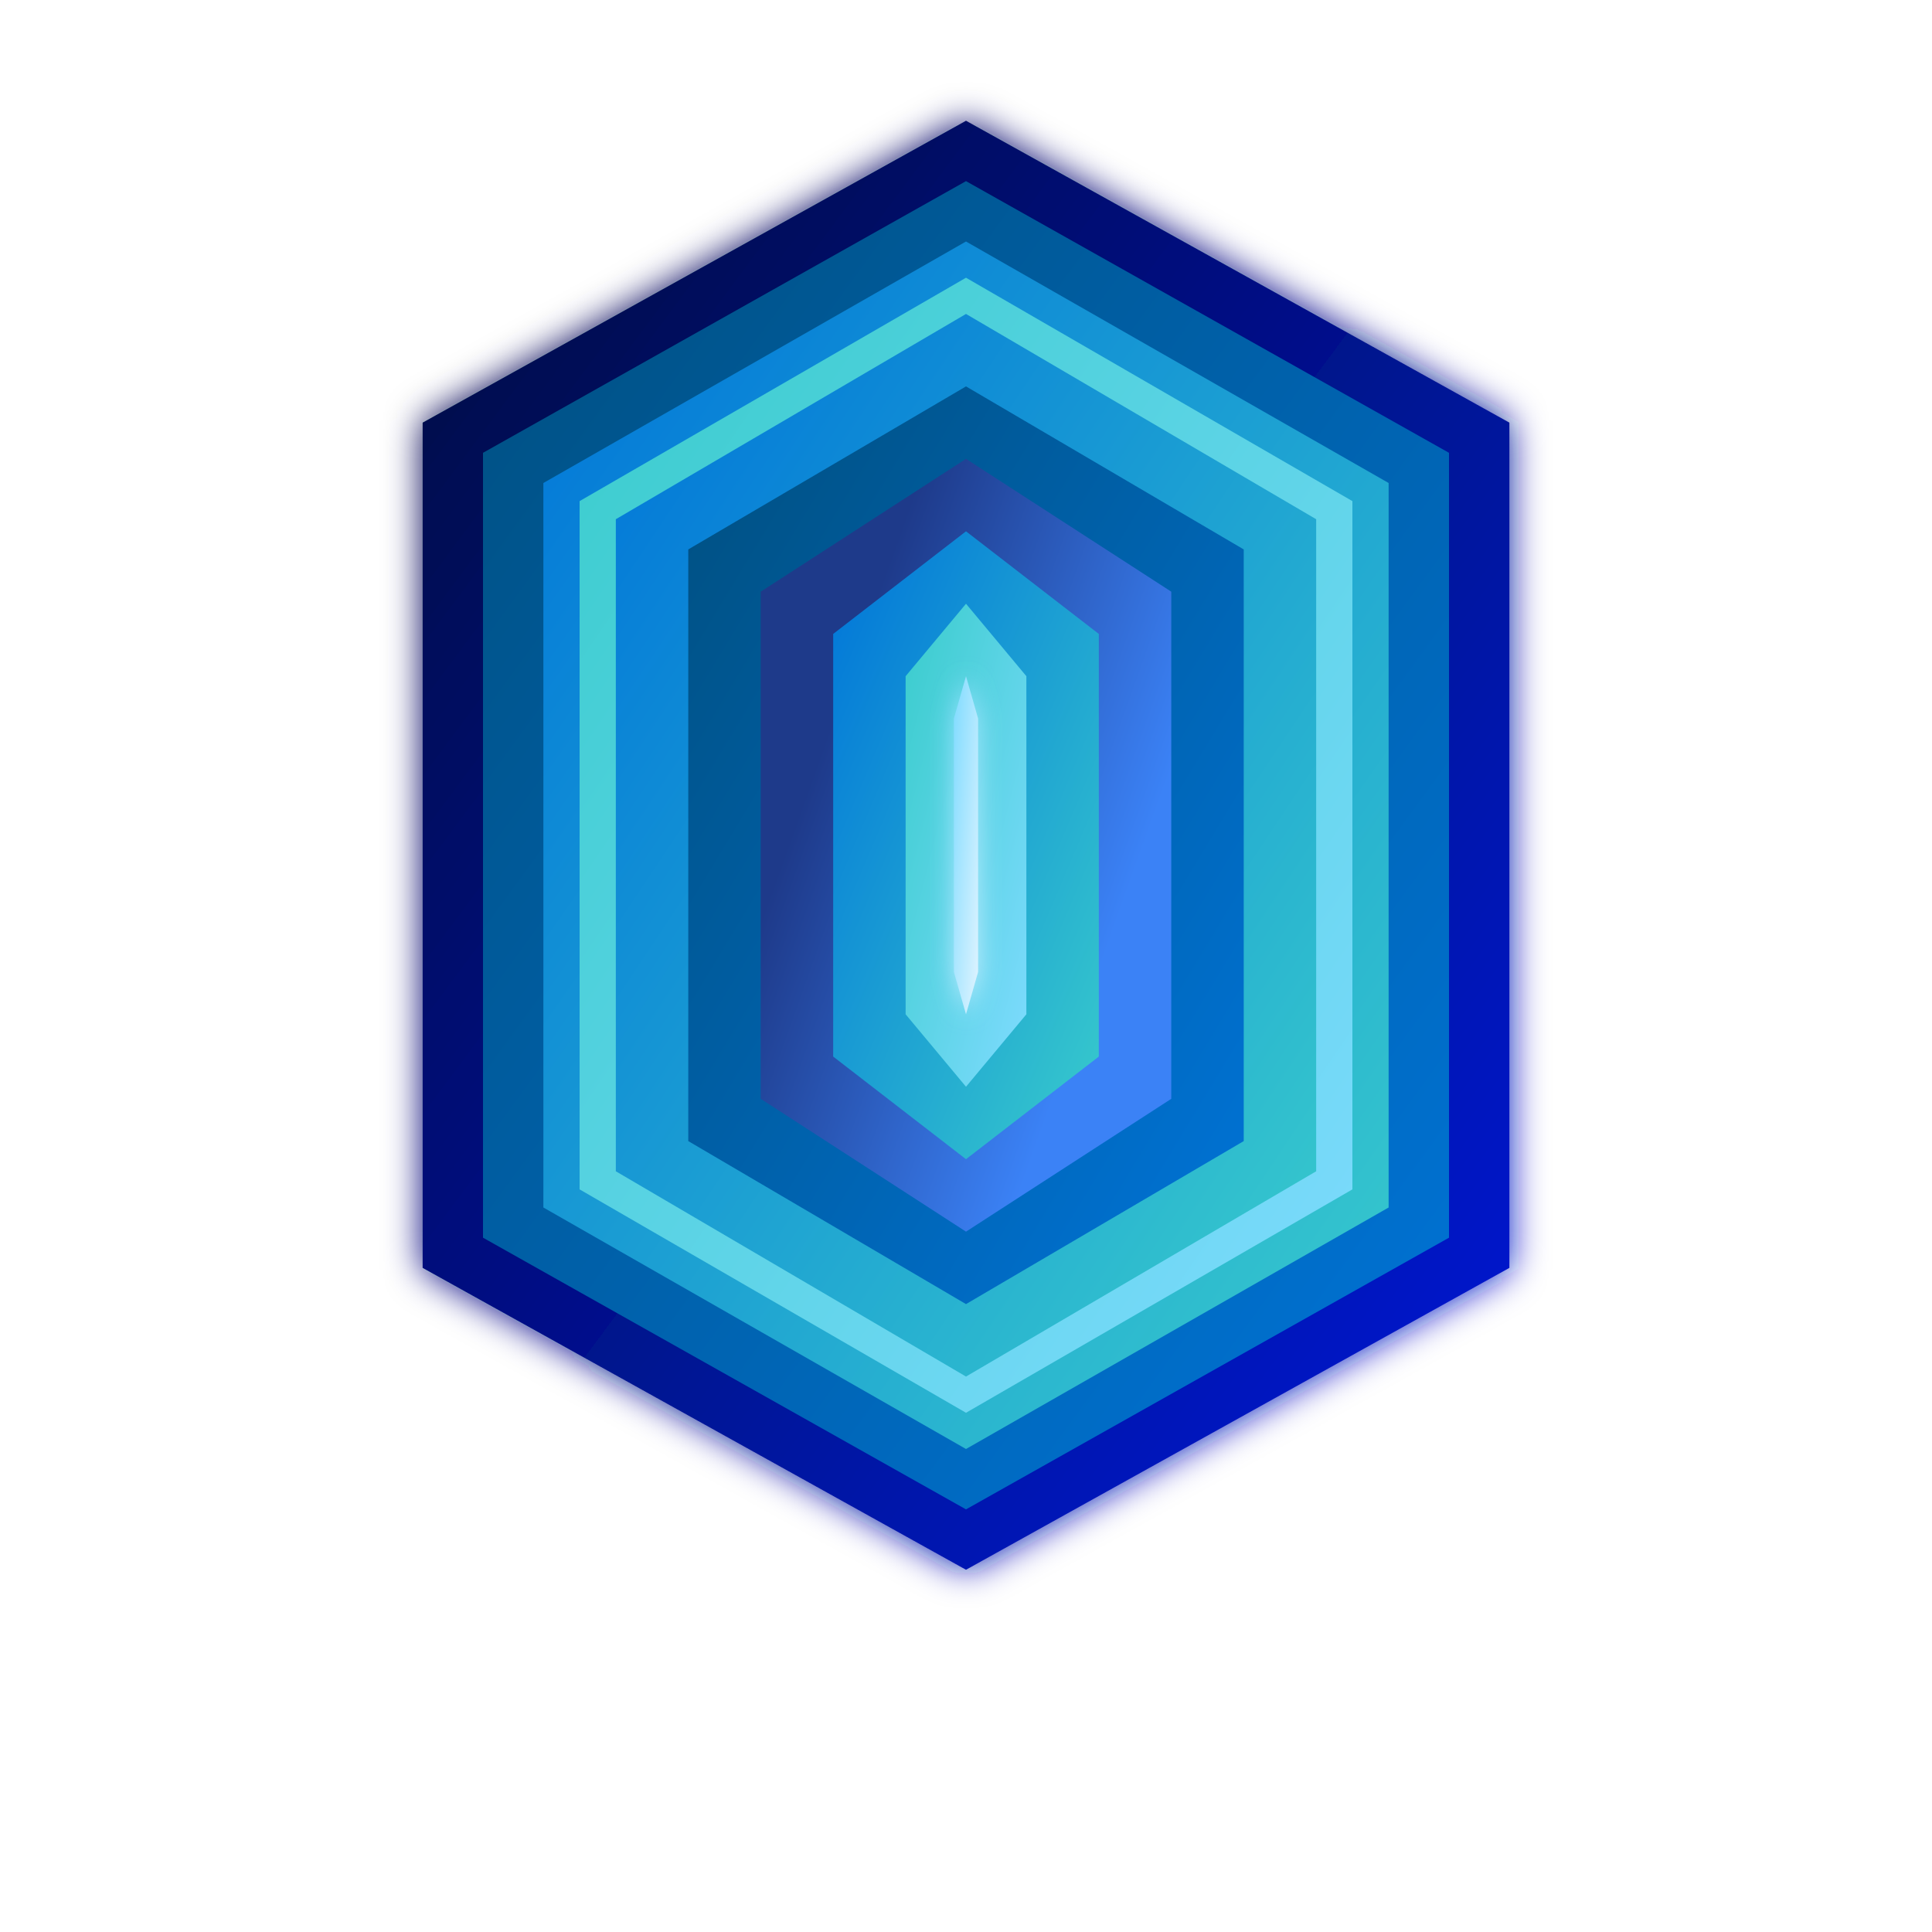
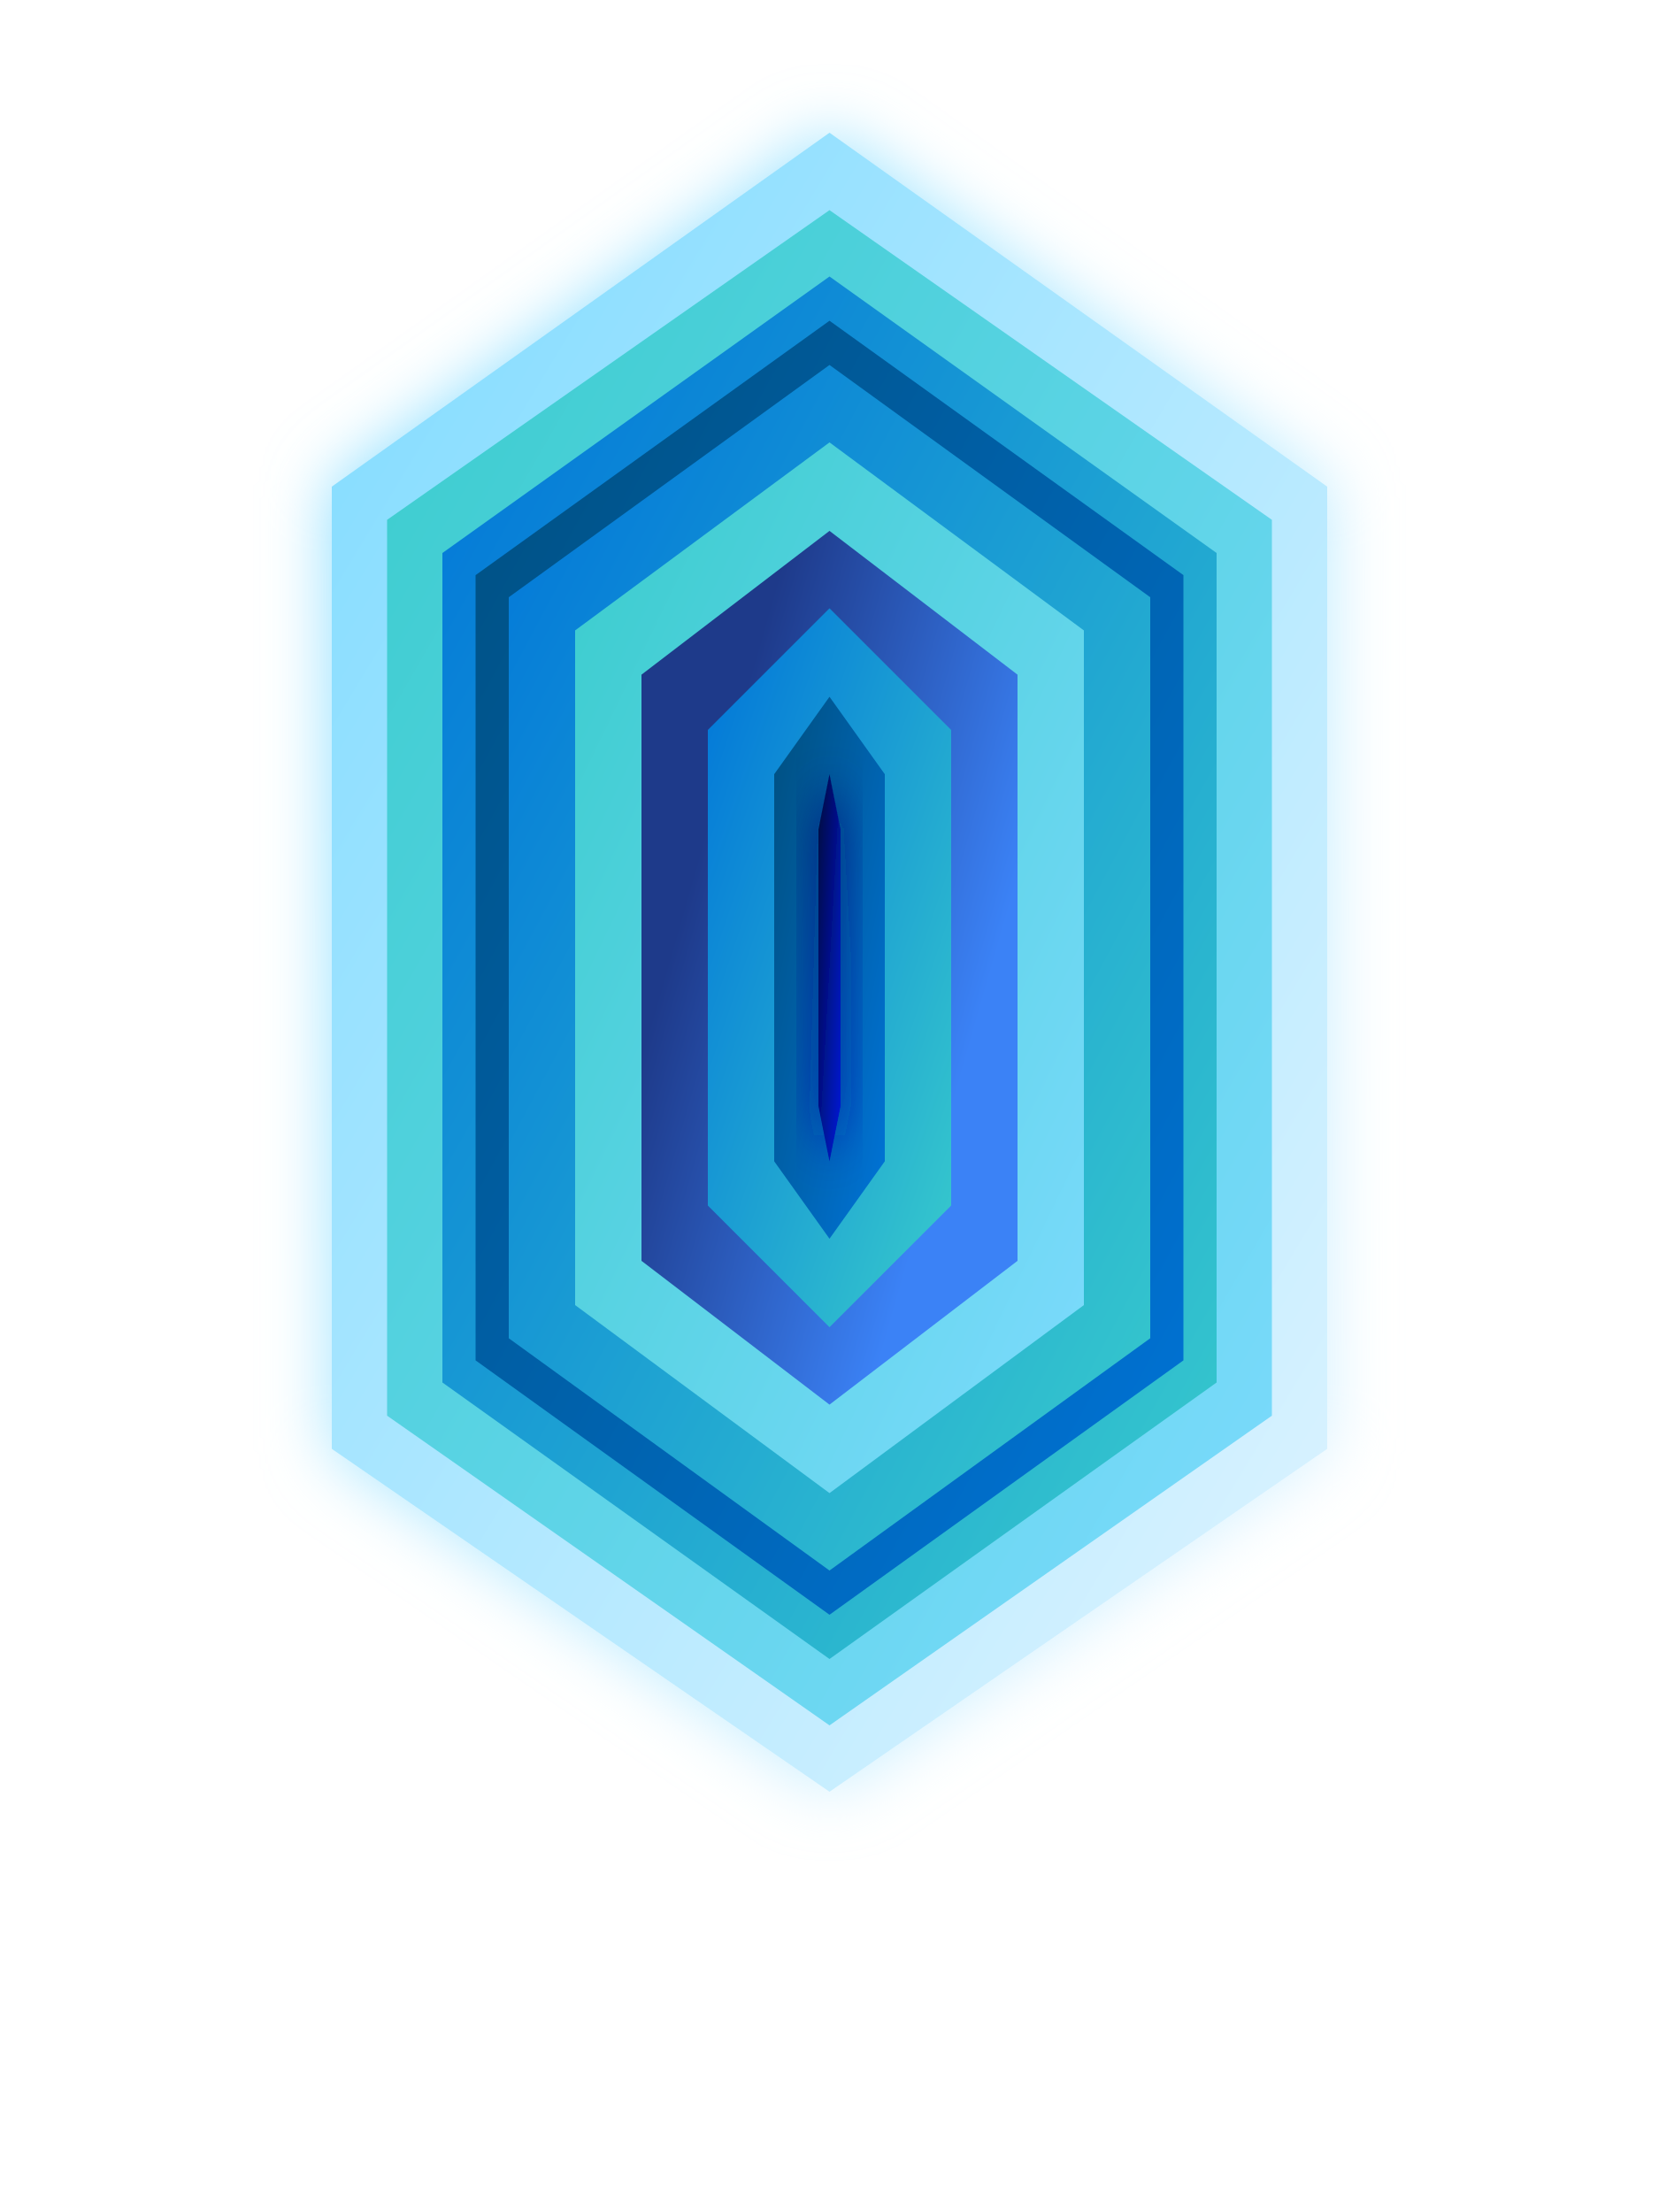
- <svg xmlns="http://www.w3.org/2000/svg" width="300px" height="300px" viewBox="0 0 300 320" version="1.1">
+ <svg xmlns="http://www.w3.org/2000/svg" width="150" height="200" viewBox="0 0 150 200" version="1.1">
  <defs>
    <linearGradient id="facet1" x1="0%" y1="0%" x2="100%" y2="100%">
      <stop offset="0%" style="stop-color:#000F3F; stop-opacity:1" />
      <stop offset="100%" style="stop-color:#0014D9; stop-opacity:1" />
    </linearGradient>
    <linearGradient id="facet2" x1="0%" y1="0%" x2="100%" y2="100%">
      <stop offset="0%" style="stop-color:#004F7F; stop-opacity:1" />
      <stop offset="100%" style="stop-color:#0074D9; stop-opacity:1" />
    </linearGradient>
    <linearGradient id="facet3" x1="0%" y1="0%" x2="100%" y2="100%">
      <stop offset="0%" style="stop-color:#0074D9; stop-opacity:1" />
      <stop offset="100%" style="stop-color:#39CCCC; stop-opacity:1" />
    </linearGradient>
    <linearGradient id="facet4" x1="0%" y1="0%" x2="100%" y2="100%">
      <stop offset="0%" style="stop-color:#39CCCC; stop-opacity:1" />
      <stop offset="100%" style="stop-color:#7FDBFF; stop-opacity:1" />
    </linearGradient>
    <linearGradient id="facet5" x1="0%" y1="0%" x2="100%" y2="100%">
      <stop offset="0%" style="stop-color:#7FDBFF; stop-opacity:1" />
      <stop offset="100%" style="stop-color:#E0F4FF; stop-opacity:1" />
    </linearGradient>
    <linearGradient id="facet6" x1="20%" y1="30%" x2="80%" y2="70%">
      <stop offset="0%" style="stop-color:#1E3A8A; stop-opacity:1" />
      <stop offset="100%" style="stop-color:#3B82F6; stop-opacity:1" />
    </linearGradient>
    <linearGradient id="facet7" x1="40%" y1="20%" x2="60%" y2="80%">
      <stop offset="0%" style="stop-color:#0369A1; stop-opacity:1" />
      <stop offset="100%" style="stop-color:#0EA5E9; stop-opacity:1" />
    </linearGradient>
    <linearGradient id="facet8" x1="30%" y1="40%" x2="70%" y2="60%">
      <stop offset="0%" style="stop-color:#0891B2; stop-opacity:1" />
      <stop offset="100%" style="stop-color:#06B6D4; stop-opacity:1" />
    </linearGradient>
    <filter id="outerGlow" x="-50%" y="-50%" width="200%" height="200%">
      <feGaussianBlur stdDeviation="3" result="coloredBlur" />
      <feMerge>
        <feMergeNode in="coloredBlur" />
        <feMergeNode in="SourceGraphic" />
      </feMerge>
    </filter>
    <filter id="coreGlow" x="-100%" y="-100%" width="300%" height="300%">
      <feGaussianBlur stdDeviation="2" result="coloredBlur" />
      <feMerge>
        <feMergeNode in="coloredBlur" />
        <feMergeNode in="SourceGraphic" />
      </feMerge>
    </filter>
  </defs>
-   <polygon points="150,20 240,70 240,210 150,260 60,210 60,70" fill="url(#facet1)" filter="url(#outerGlow)" />
-   <polygon points="150,30 230,75 230,205 150,250 70,205 70,75" fill="url(#facet2)" />
-   <polygon points="150,40 220,80 220,200 150,240 80,200 80,80" fill="url(#facet3)" />
-   <polygon points="150,46 214,83 214,197 150,234 86,197 86,83" fill="url(#facet4)" />
-   <polygon points="150,52 208,86 208,194 150,228 92,194 92,86" fill="url(#facet3)" />
-   <polygon points="150,64 196,91 196,189 150,216 104,189 104,91" fill="url(#facet2)" />
-   <polygon points="150,76 184,98 184,182 150,204 116,182 116,98" fill="url(#facet6)" />
-   <polygon points="150,88 172,105 172,175 150,192 128,175 128,105" fill="url(#facet3)" />
-   <polygon points="150,100 160,112 160,168 150,180 140,168 140,112" fill="url(#facet4)" />
-   <polygon points="150,112 148,119 148,161 150,168 152,161 152,119" fill="url(#facet5)" filter="url(#coreGlow)" />
+   <polygon points="75,12 120,44 120,131 75,162 30,131 30,44" fill="url(#facet5)" filter="url(#outerGlow)" />
+   <polygon points="75,19 115,47 115,128 75,156 35,128 35,47" fill="url(#facet4)" />
+   <polygon points="75,25 110,50 110,125 75,150 40,125 40,50" fill="url(#facet3)" />
+   <polygon points="75,29 107,52 107,123 75,146 43,123 43,52" fill="url(#facet2)" />
+   <polygon points="75,33 104,54 104,121 75,142 46,121 46,54" fill="url(#facet3)" />
+   <polygon points="75,40 98,57 98,118 75,135 52,118 52,57" fill="url(#facet4)" />
+   <polygon points="75,48 92,61 92,114 75,127 58,114 58,61" fill="url(#facet6)" />
+   <polygon points="75,55 86,66 86,109 75,120 64,109 64,66" fill="url(#facet3)" />
+   <polygon points="75,63 80,70 80,105 75,112 70,105 70,70" fill="url(#facet2)" />
+   <polygon points="75,70 74,75 74,100 75,105 76,100 76,75" fill="url(#facet1)" filter="url(#coreGlow)" />
</svg>
